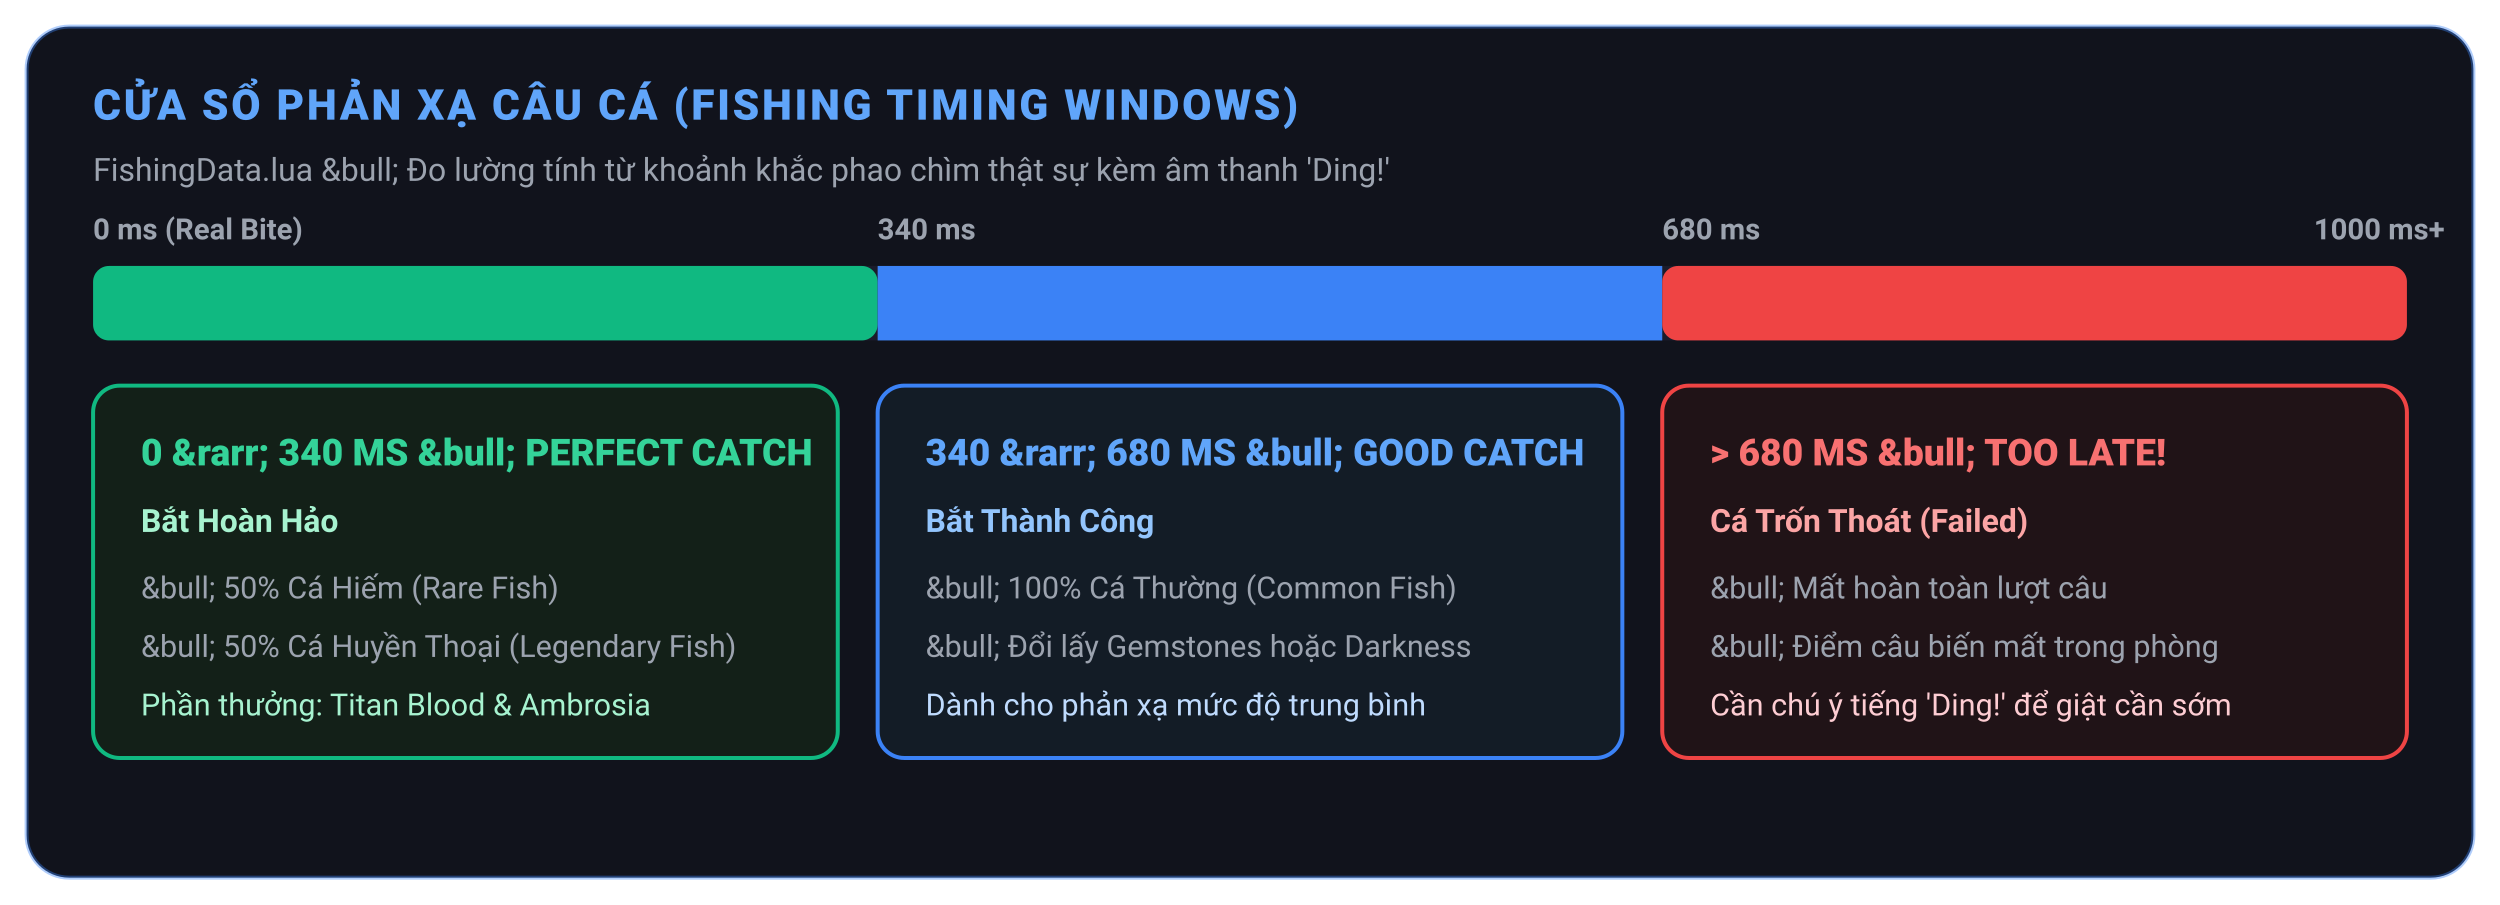
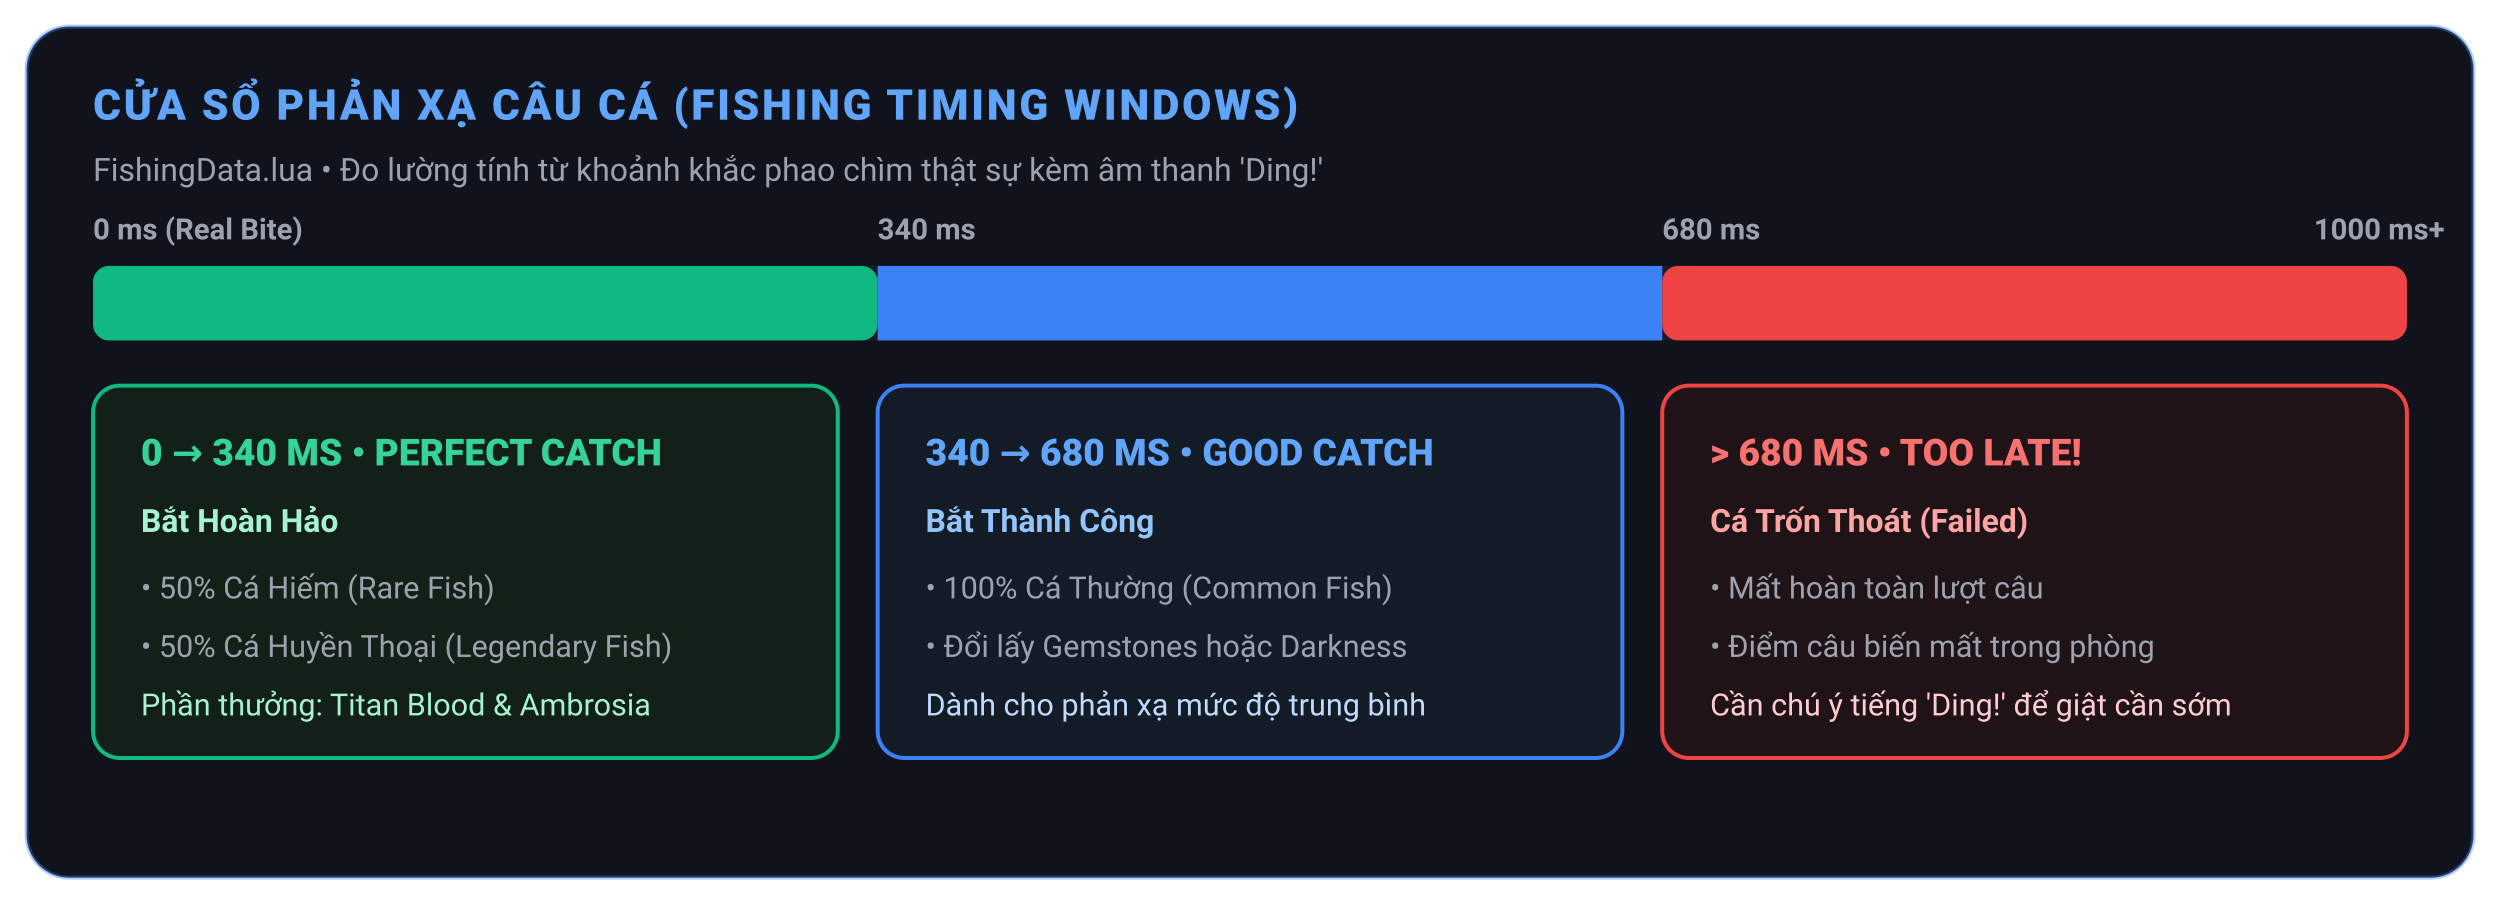
<svg xmlns="http://www.w3.org/2000/svg" viewBox="0 0 940 340" width="100%" height="100%" style="background:#0e1017; font-family:'Segoe UI', Roboto, sans-serif;">
  <rect x="10" y="10" width="920" height="320" rx="16" fill="#11131c" stroke="#3b82f6" stroke-width="1.5" stroke-opacity="0.4" />
  <text x="35" y="45" fill="#60a5fa" font-size="16" font-weight="800" letter-spacing="1">CỬA SỔ PHẢN XẠ CÂU CÁ (FISHING TIMING WINDOWS)</text>
-   <text x="35" y="68" fill="#9ca3af" font-size="12">FishingData.lua &amp;bull; Đo lường tính từ khoảnh khắc phao chìm thật sự kèm âm thanh 'Ding!'</text>
+   <text x="35" y="68" fill="#9ca3af" font-size="12">FishingData.lua • Đo lường tính từ khoảnh khắc phao chìm thật sự kèm âm thanh 'Ding!'</text>
  <rect x="35" y="100" width="870" height="28" rx="6" fill="#1b1c2b" />
  <rect x="35" y="100" width="295" height="28" rx="6" fill="#10b981" />
  <rect x="330" y="100" width="295" height="28" fill="#3b82f6" />
  <rect x="625" y="100" width="280" height="28" rx="6" fill="#ef4444" />
  <text x="35" y="90" fill="#9ca3af" font-size="11" font-weight="700">0 ms (Real Bite)</text>
  <text x="330" y="90" fill="#9ca3af" font-size="11" font-weight="700">340 ms</text>
  <text x="625" y="90" fill="#9ca3af" font-size="11" font-weight="700">680 ms</text>
  <text x="870" y="90" fill="#9ca3af" font-size="11" font-weight="700">1000 ms+</text>
  <g transform="translate(35, 145)">
    <rect x="0" y="0" width="280" height="140" rx="10" fill="#132018" stroke="#10b981" stroke-width="1.5" />
-     <text x="18" y="30" fill="#34d399" font-size="14" font-weight="800">0 &amp;rarr; 340 MS &amp;bull; PERFECT CATCH</text>
+     <text x="18" y="30" fill="#34d399" font-size="14" font-weight="800">0 → 340 MS • PERFECT CATCH</text>
    <text x="18" y="55" fill="#a7f3d0" font-size="12" font-weight="700">Bắt Hoàn Hảo</text>
-     <text x="18" y="80" fill="#9ca3af" font-size="11.5">&amp;bull; 50% Cá Hiếm (Rare Fish)</text>
-     <text x="18" y="102" fill="#9ca3af" font-size="11.5">&amp;bull; 50% Cá Huyền Thoại (Legendary Fish)</text>
+     <text x="18" y="80" fill="#9ca3af" font-size="11.5">• 50% Cá Hiếm (Rare Fish)</text>
+     <text x="18" y="102" fill="#9ca3af" font-size="11.5">• 50% Cá Huyền Thoại (Legendary Fish)</text>
    <text x="18" y="124" fill="#a7f3d0" font-size="11.5">Phần thưởng: Titan Blood &amp; Ambrosia</text>
  </g>
  <g transform="translate(330, 145)">
    <rect x="0" y="0" width="280" height="140" rx="10" fill="#131c26" stroke="#3b82f6" stroke-width="1.5" />
-     <text x="18" y="30" fill="#60a5fa" font-size="14" font-weight="800">340 &amp;rarr; 680 MS &amp;bull; GOOD CATCH</text>
+     <text x="18" y="30" fill="#60a5fa" font-size="14" font-weight="800">340 → 680 MS • GOOD CATCH</text>
    <text x="18" y="55" fill="#93c5fd" font-size="12" font-weight="700">Bắt Thành Công</text>
-     <text x="18" y="80" fill="#9ca3af" font-size="11.5">&amp;bull; 100% Cá Thường (Common Fish)</text>
-     <text x="18" y="102" fill="#9ca3af" font-size="11.5">&amp;bull; Đổi lấy Gemstones hoặc Darkness</text>
+     <text x="18" y="80" fill="#9ca3af" font-size="11.5">• 100% Cá Thường (Common Fish)</text>
+     <text x="18" y="102" fill="#9ca3af" font-size="11.5">• Đổi lấy Gemstones hoặc Darkness</text>
    <text x="18" y="124" fill="#bfdbfe" font-size="11.5">Dành cho phản xạ mức độ trung bình</text>
  </g>
  <g transform="translate(625, 145)">
    <rect x="0" y="0" width="280" height="140" rx="10" fill="#201317" stroke="#ef4444" stroke-width="1.5" />
-     <text x="18" y="30" fill="#f87171" font-size="14" font-weight="800">&gt; 680 MS &amp;bull; TOO LATE!</text>
+     <text x="18" y="30" fill="#f87171" font-size="14" font-weight="800">&gt; 680 MS • TOO LATE!</text>
    <text x="18" y="55" fill="#fca5a5" font-size="12" font-weight="700">Cá Trốn Thoát (Failed)</text>
-     <text x="18" y="80" fill="#9ca3af" font-size="11.5">&amp;bull; Mất hoàn toàn lượt câu</text>
-     <text x="18" y="102" fill="#9ca3af" font-size="11.5">&amp;bull; Điểm câu biến mất trong phòng</text>
+     <text x="18" y="80" fill="#9ca3af" font-size="11.5">• Mất hoàn toàn lượt câu</text>
+     <text x="18" y="102" fill="#9ca3af" font-size="11.5">• Điểm câu biến mất trong phòng</text>
    <text x="18" y="124" fill="#fecdd3" font-size="11.5">Cần chú ý tiếng 'Ding!' để giật cần sớm</text>
  </g>
</svg>
